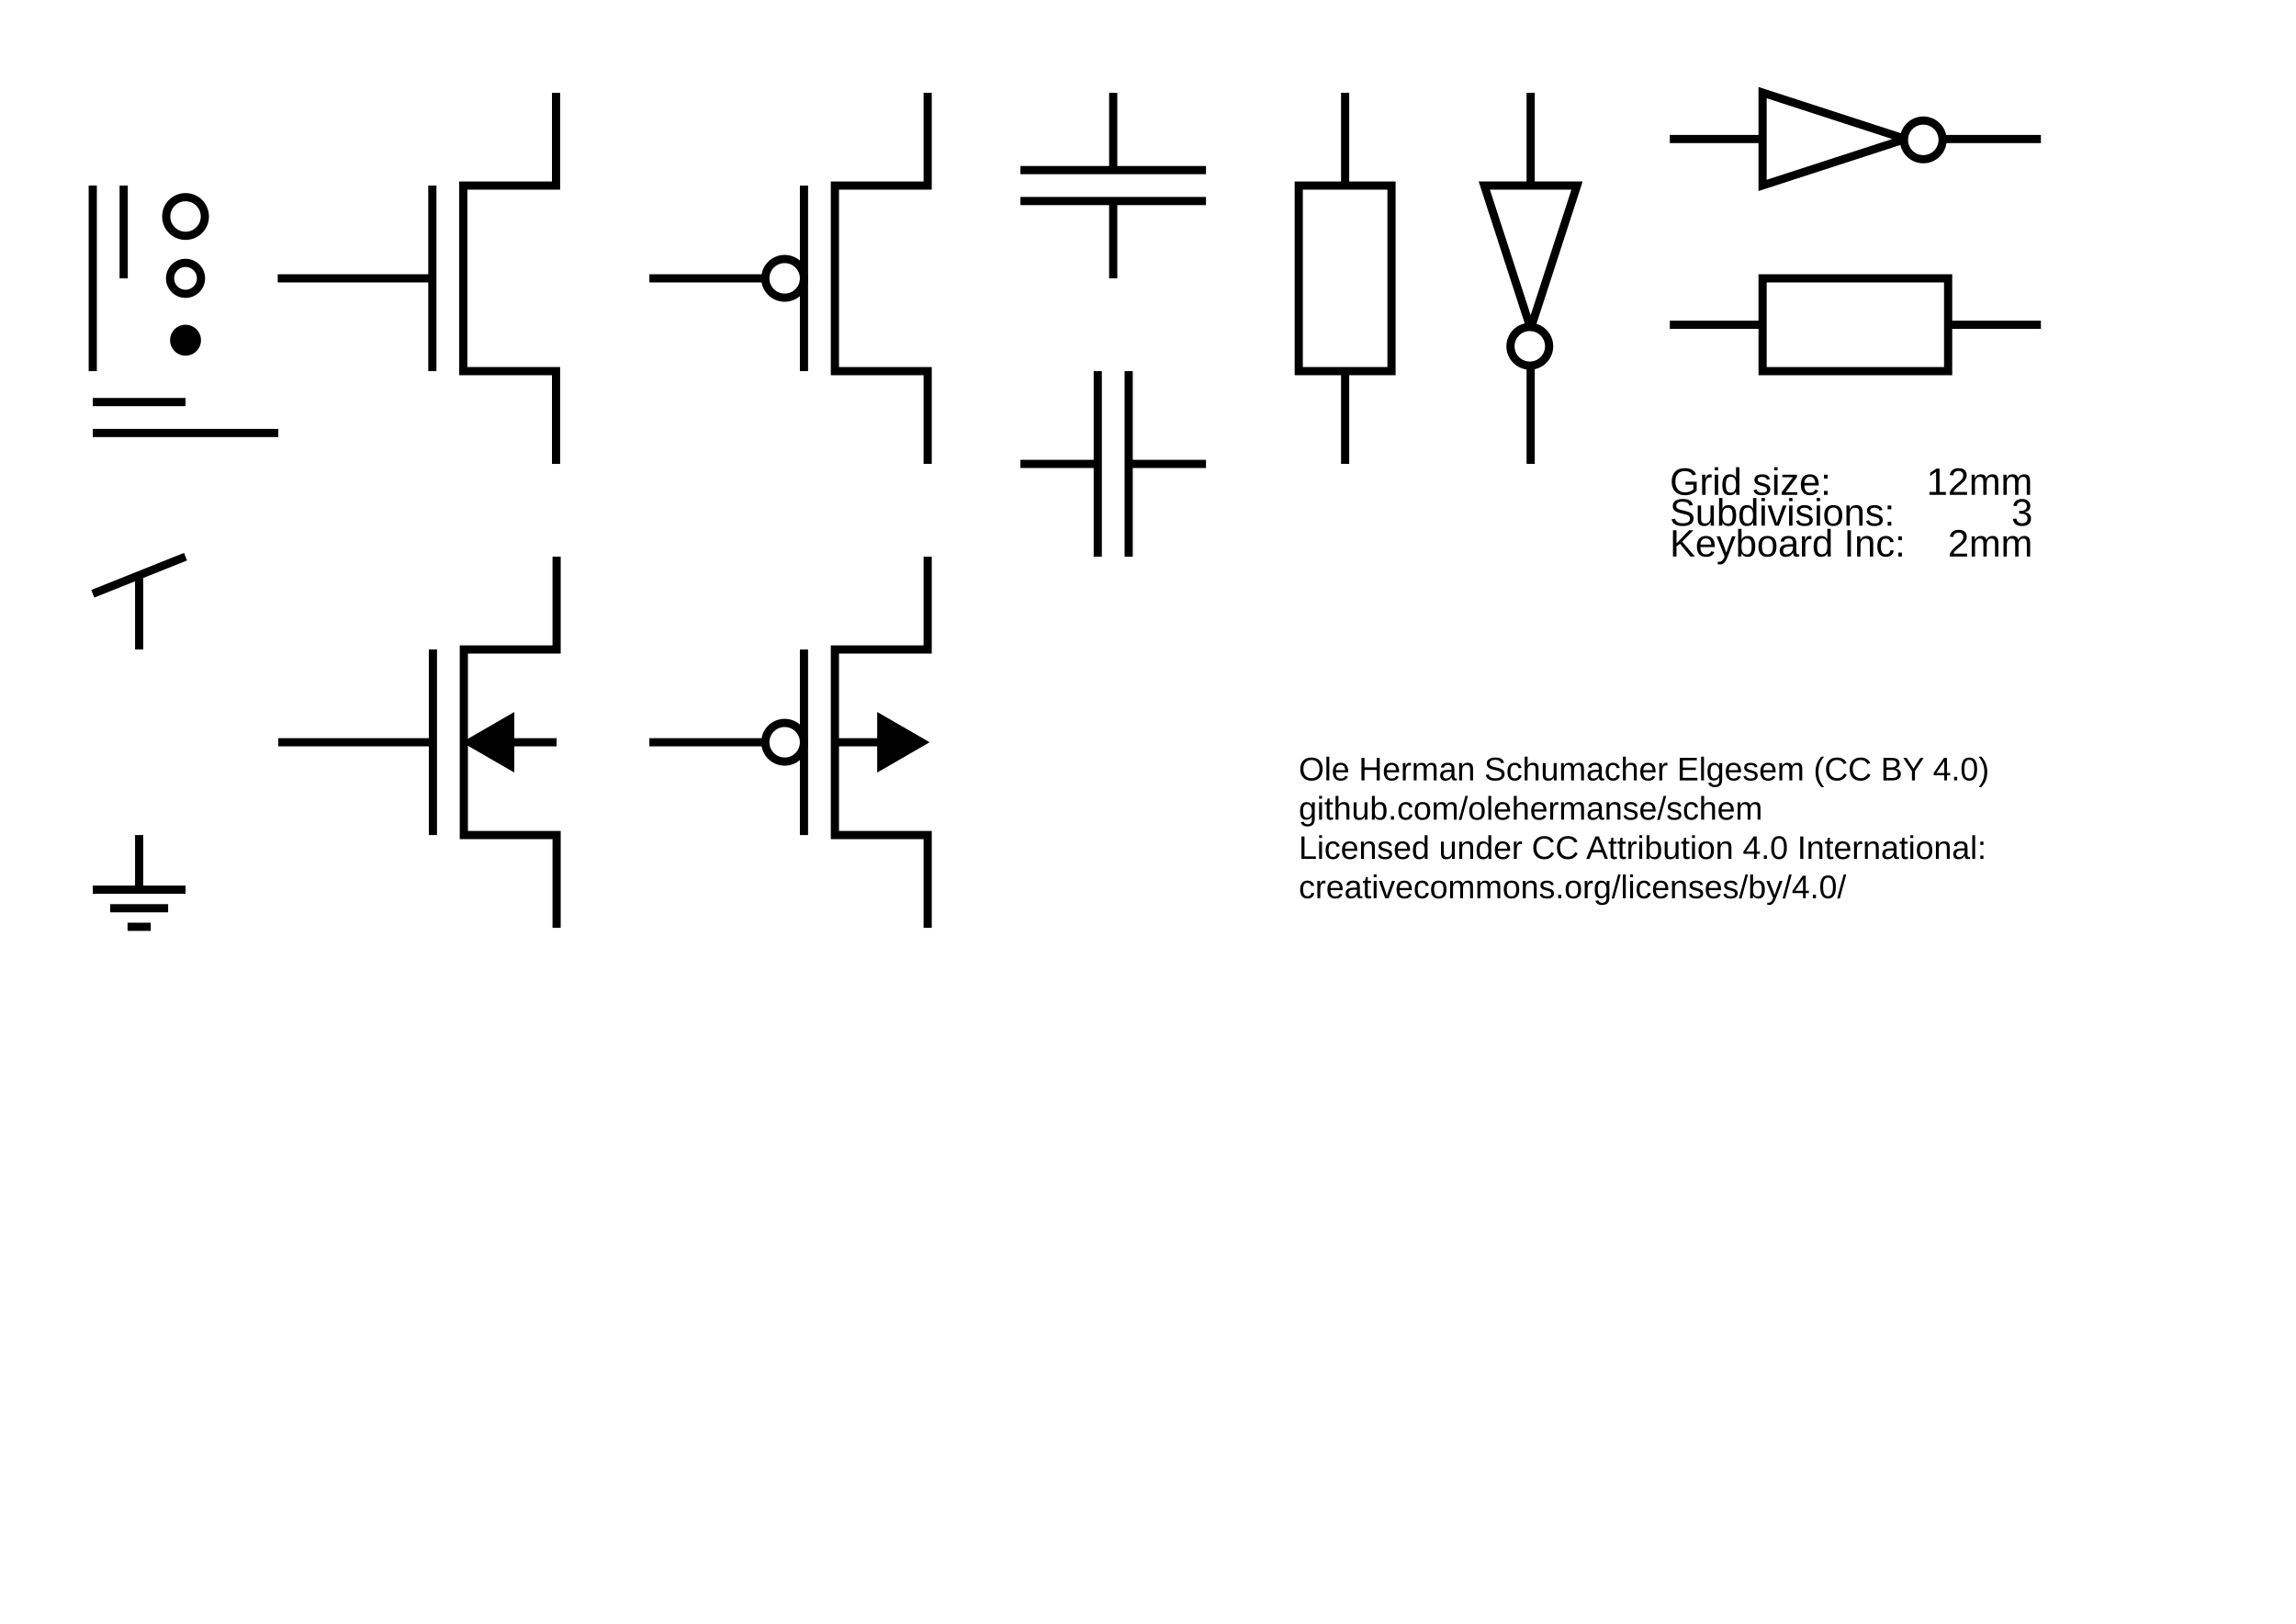
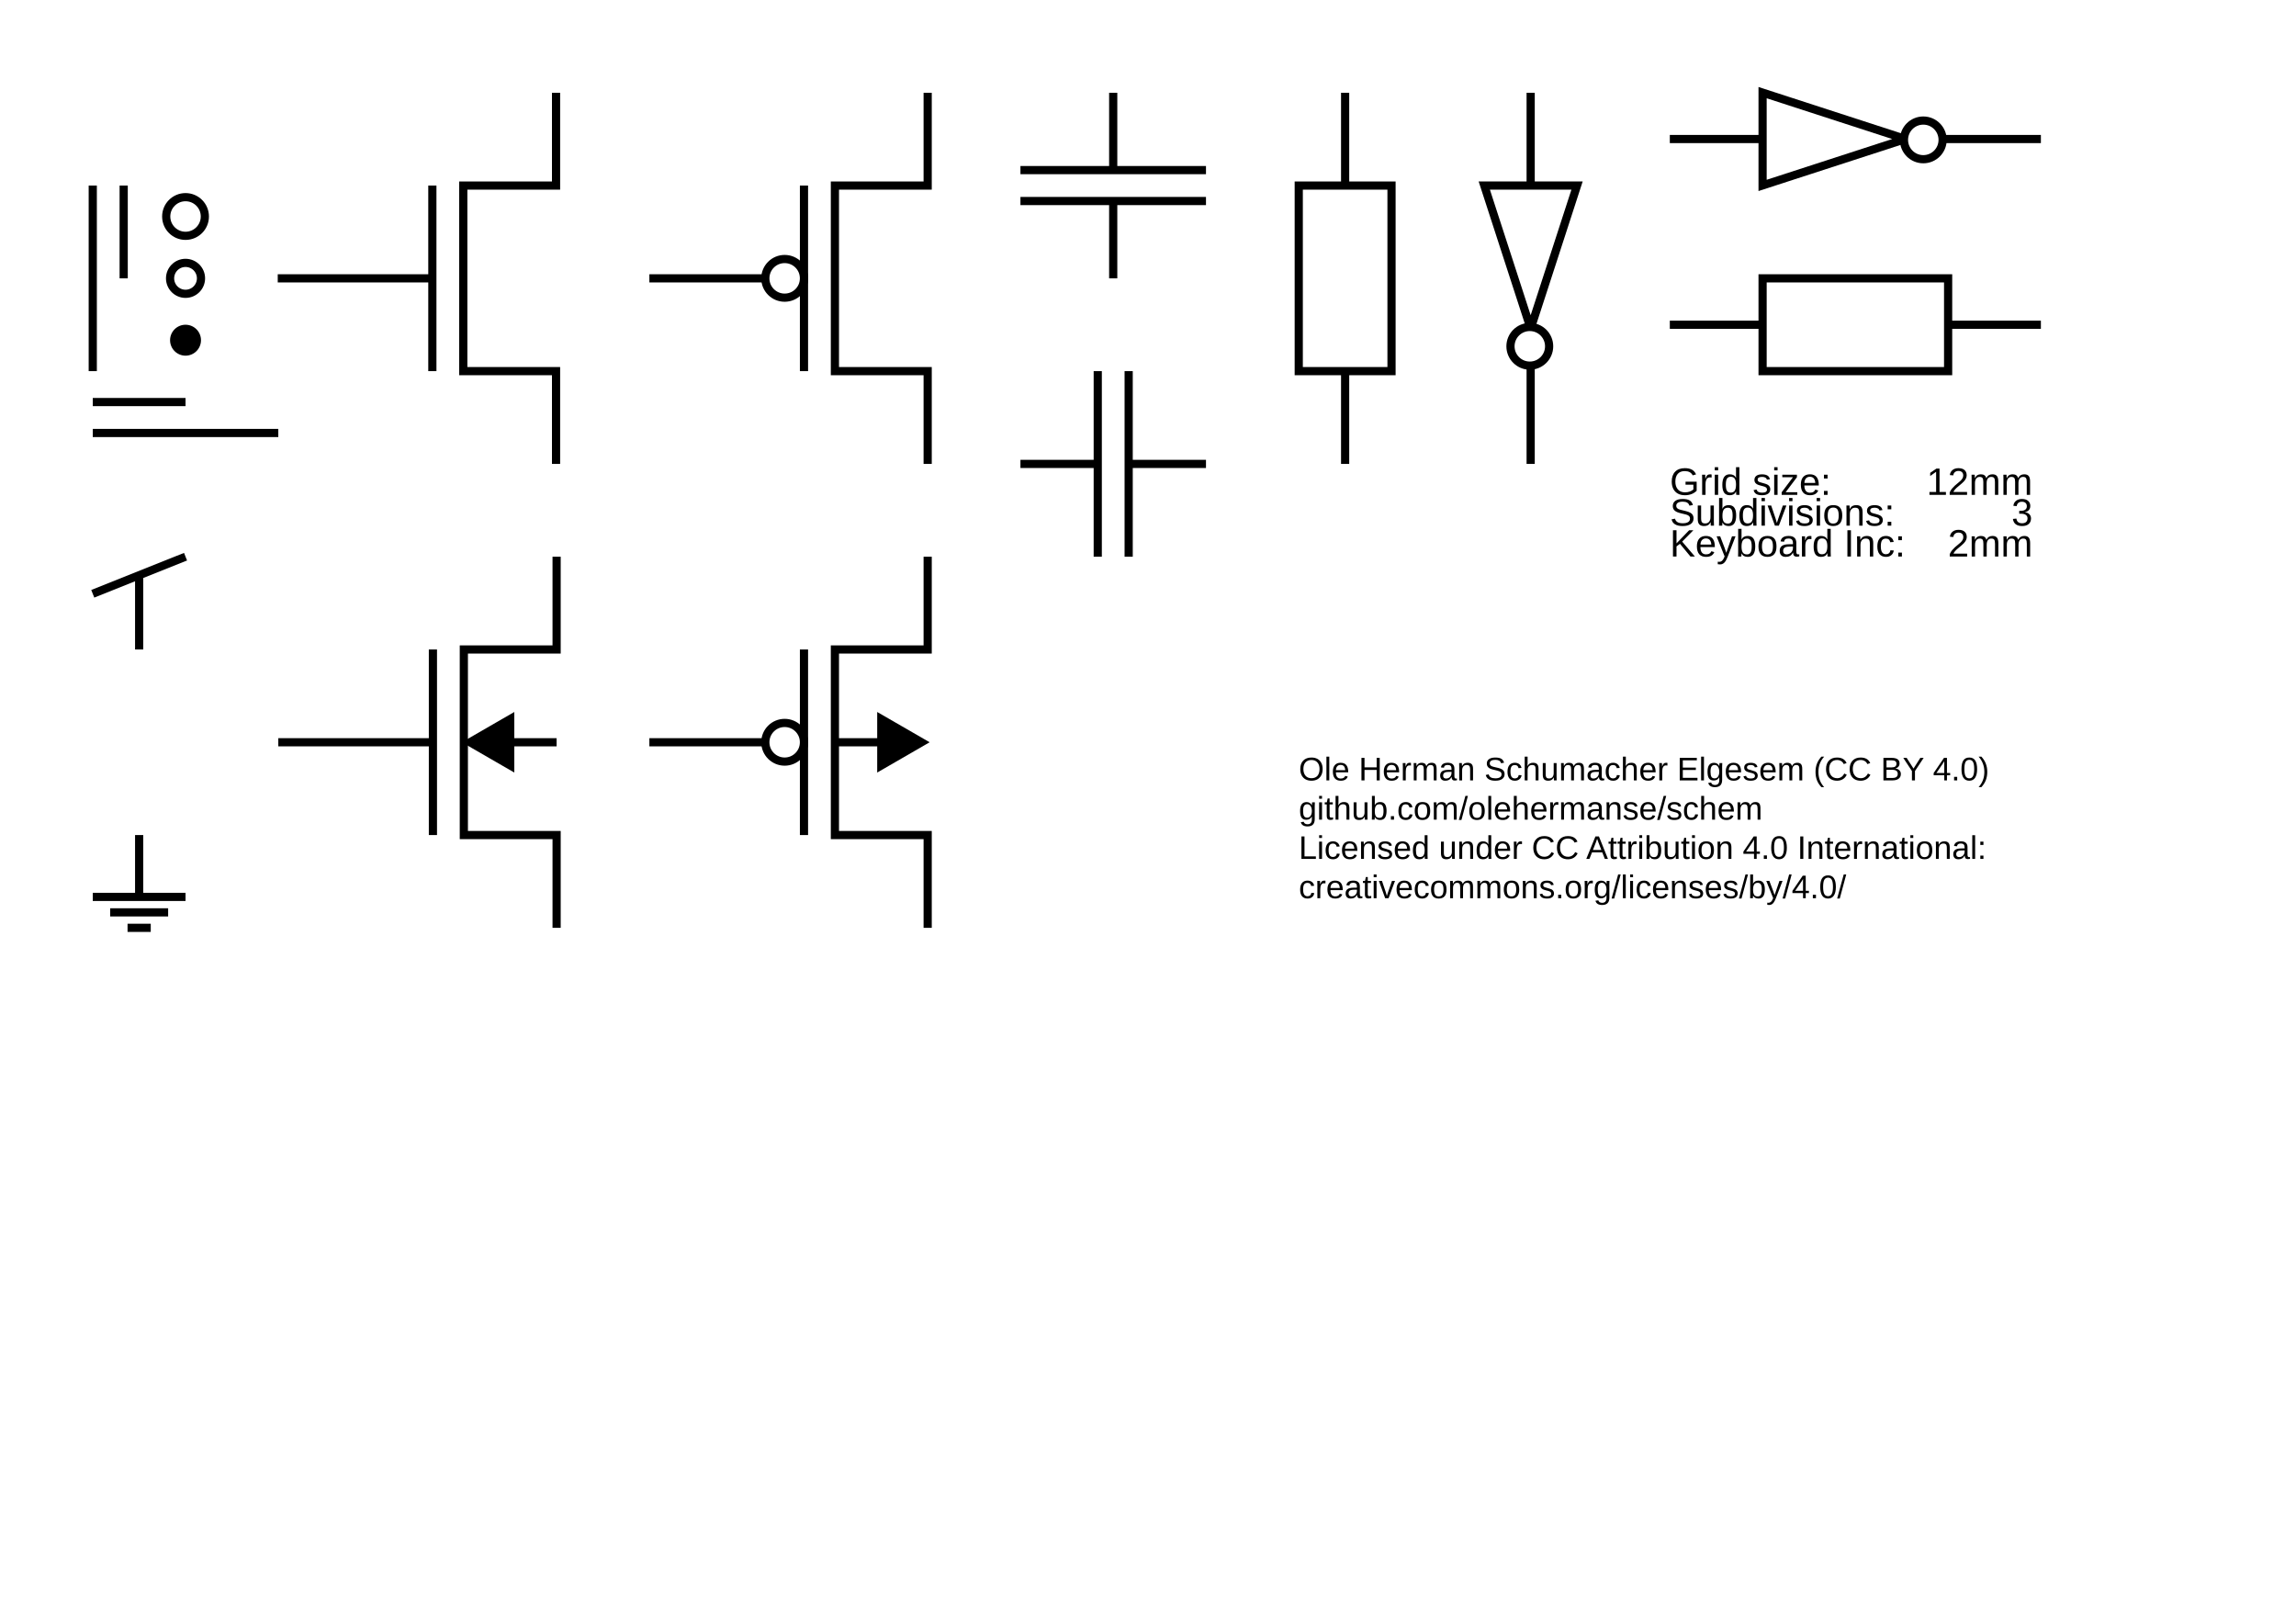
<svg xmlns="http://www.w3.org/2000/svg" version="1.1" id="Layer_1" x="0px" y="0px" width="841.891px" height="595.275px" viewBox="0 0 841.891 595.275" enable-background="new 0 0 841.891 595.275" xml:space="preserve">
  <g>
    <path d="M68.027,128.893c-2.297,0-4.166-1.871-4.166-4.17c0-2.299,1.869-4.169,4.166-4.169c2.301,0,4.173,1.87,4.173,4.169   C72.2,127.022,70.328,128.893,68.027,128.893z" />
    <path d="M68.027,122.054c1.474,0,2.673,1.197,2.673,2.669c0,1.472-1.199,2.67-2.673,2.67c-1.47,0-2.666-1.198-2.666-2.67   C65.362,123.251,66.558,122.054,68.027,122.054 M68.027,119.054c-3.126,0-5.666,2.538-5.666,5.669c0,3.131,2.54,5.67,5.666,5.67   c3.133,0,5.673-2.539,5.673-5.67C73.7,121.592,71.161,119.054,68.027,119.054L68.027,119.054z" />
  </g>
  <text transform="matrix(1 0 0 1 476.2207 286.0986)">
    <tspan x="0" y="0" font-family="'Arial'" font-size="12">Ole Herman Schumacher Elgesem (CC BY 4.0) </tspan>
    <tspan x="0" y="14.399" font-family="'Arial'" font-size="12">github.com/olehermanse/schem</tspan>
    <tspan x="0" y="28.8" font-family="'Arial'" font-size="12">Licensed under CC Attribution 4.0 International:</tspan>
    <tspan x="0" y="43.2" font-family="'Arial'" font-size="12">creativecommons.org/licenses/by/4.0/</tspan>
  </text>
  <line fill="none" stroke="#000000" stroke-width="3" stroke-miterlimit="10" x1="45.354" y1="68.031" x2="45.354" y2="102.046" />
  <line fill="none" stroke="#000000" stroke-width="3" stroke-miterlimit="10" x1="34.015" y1="68.031" x2="34.015" y2="136.063" />
  <g>
    <polyline fill="none" stroke="#000000" stroke-width="3" stroke-miterlimit="10" points="203.89,170.078 203.89,136.062   169.874,136.062 169.874,68.031 203.89,68.031 203.89,34.015  " />
    <line fill="none" stroke="#000000" stroke-width="3" stroke-miterlimit="10" x1="158.535" y1="68.031" x2="158.535" y2="136.062" />
    <line fill="none" stroke="#000000" stroke-width="3" stroke-miterlimit="10" x1="158.535" y1="102.046" x2="101.843" y2="102.046" />
  </g>
  <g>
    <polyline fill="none" stroke="#000000" stroke-width="3" stroke-miterlimit="10" points="340.157,170.078 340.157,136.063   306.142,136.063 306.142,68.031 340.157,68.031 340.157,34.016  " />
    <line fill="none" stroke="#000000" stroke-width="3" stroke-miterlimit="10" x1="294.803" y1="68.031" x2="294.803" y2="136.063" />
    <line fill="none" stroke="#000000" stroke-width="3" stroke-miterlimit="10" x1="280.63" y1="102.047" x2="238.11" y2="102.047" />
    <circle fill="none" stroke="#000000" stroke-width="3" stroke-miterlimit="10" cx="287.716" cy="102.046" r="7.086" />
  </g>
  <g>
    <line fill="none" stroke="#000000" stroke-width="3" stroke-miterlimit="10" x1="413.857" y1="136.063" x2="413.857" y2="204.094" />
    <line fill="none" stroke="#000000" stroke-width="3" stroke-miterlimit="10" x1="402.52" y1="136.063" x2="402.52" y2="204.094" />
    <line fill="none" stroke="#000000" stroke-width="3" stroke-miterlimit="10" x1="442.204" y1="170.078" x2="414.204" y2="170.078" />
    <line fill="none" stroke="#000000" stroke-width="3" stroke-miterlimit="10" x1="402.52" y1="170.078" x2="374.173" y2="170.078" />
  </g>
  <g>
    <line fill="none" stroke="#000000" stroke-width="3" stroke-miterlimit="10" x1="374.173" y1="62.361" x2="442.204" y2="62.361" />
    <line fill="none" stroke="#000000" stroke-width="3" stroke-miterlimit="10" x1="374.173" y1="73.7" x2="442.204" y2="73.7" />
    <line fill="none" stroke="#000000" stroke-width="3" stroke-miterlimit="10" x1="408.188" y1="34.015" x2="408.188" y2="62.016" />
    <line fill="none" stroke="#000000" stroke-width="3" stroke-miterlimit="10" x1="408.188" y1="73.7" x2="408.188" y2="102.046" />
  </g>
  <g>
    <line fill="none" stroke="#000000" stroke-width="3" stroke-miterlimit="10" x1="493.229" y1="136.062" x2="493.229" y2="170.078" />
    <line fill="none" stroke="#000000" stroke-width="3" stroke-miterlimit="10" x1="493.229" y1="68.031" x2="493.229" y2="34.015" />
    <rect x="476.221" y="68.031" fill="none" stroke="#000000" stroke-width="3" stroke-miterlimit="10" width="34.016" height="68.031" />
  </g>
  <g>
    <line fill="none" stroke="#000000" stroke-width="3" stroke-miterlimit="10" x1="561.26" y1="68.032" x2="561.26" y2="34.016" />
    <line fill="none" stroke="#000000" stroke-width="3" stroke-miterlimit="10" x1="561.26" y1="134.041" x2="561.26" y2="170.079" />
    <path fill="none" stroke="#000000" stroke-width="3" stroke-miterlimit="10" d="M544.75,67.975" />
    <path fill="none" stroke="#000000" stroke-width="3" stroke-miterlimit="10" d="M561.758,120.362" />
    <polyline fill="none" stroke="#000000" stroke-width="3" stroke-miterlimit="10" points="561.26,120.419 544.252,68.032   561.26,68.032 578.268,68.032 561.26,120.419  " />
    <circle fill="none" stroke="#000000" stroke-width="3" stroke-miterlimit="10" cx="560.944" cy="126.961" r="7.086" />
  </g>
  <path fill="none" stroke="#000000" stroke-width="3" stroke-miterlimit="10" d="M73.701,102.045c0,3.132-2.54,5.671-5.673,5.671  c-3.127,0-5.666-2.539-5.666-5.671c0-3.13,2.539-5.668,5.666-5.668C71.161,96.377,73.701,98.915,73.701,102.045z" />
  <g>
-     <line fill="none" stroke="#000000" stroke-width="3" stroke-miterlimit="10" x1="55.275" y1="339.778" x2="46.771" y2="339.778" />
-     <line fill="none" stroke="#000000" stroke-width="3" stroke-miterlimit="10" x1="61.653" y1="332.976" x2="40.394" y2="332.976" />
-     <line fill="none" stroke="#000000" stroke-width="3" stroke-miterlimit="10" x1="51.023" y1="306.143" x2="51.023" y2="326.172" />
-     <line fill="none" stroke="#000000" stroke-width="3" stroke-miterlimit="10" x1="34.016" y1="326.172" x2="68.031" y2="326.172" />
+     <line fill="none" stroke="#000000" stroke-width="3" stroke-miterlimit="10" x1="55.275" y1="340.157" x2="46.771" y2="340.157" />
+     <line fill="none" stroke="#000000" stroke-width="3" stroke-miterlimit="10" x1="61.653" y1="334.487" x2="40.394" y2="334.487" />
+     <line fill="none" stroke="#000000" stroke-width="3" stroke-miterlimit="10" x1="51.023" y1="306.143" x2="51.023" y2="328.818" />
+     <line fill="none" stroke="#000000" stroke-width="3" stroke-miterlimit="10" x1="34.016" y1="328.818" x2="68.031" y2="328.818" />
    <path fill="none" stroke="#000000" stroke-width="3" stroke-miterlimit="10" d="M55.275,339.778" />
    <path fill="none" stroke="#000000" stroke-width="3" stroke-miterlimit="10" d="M68.031,326.172" />
    <path fill="none" stroke="#000000" stroke-width="3" stroke-miterlimit="10" d="M34.016,326.172" />
    <path fill="none" stroke="#000000" stroke-width="3" stroke-miterlimit="10" d="M46.771,339.778" />
  </g>
  <g>
    <polyline fill="none" stroke="#000000" stroke-width="3" stroke-miterlimit="10" points="204.095,340.157 204.095,306.142   170.079,306.142 170.079,238.11 204.095,238.11 204.095,204.094  " />
    <polyline fill="none" stroke="#000000" stroke-width="3" stroke-miterlimit="10" points="102.048,272.126 158.74,272.126   158.74,238.11 158.74,306.142  " />
    <path fill="none" stroke="#000000" stroke-width="3" stroke-miterlimit="10" d="M204.095,272.128h-17.008H204.095z" />
    <polygon stroke="#000000" stroke-width="3" stroke-miterlimit="10" points="187.087,263.622 172.358,272.126 187.087,280.63  " />
  </g>
  <g>
    <polyline fill="none" stroke="#000000" stroke-width="3" stroke-miterlimit="10" points="340.157,340.158 340.157,306.143   306.142,306.143 306.142,238.111 340.157,238.111 340.157,204.094  " />
    <line fill="none" stroke="#000000" stroke-width="3" stroke-miterlimit="10" x1="294.803" y1="238.111" x2="294.803" y2="306.143" />
    <path fill="none" stroke="#000000" stroke-width="3" stroke-miterlimit="10" d="M280.631,272.127H238.11H280.631z" />
    <path fill="none" stroke="#000000" stroke-width="3" stroke-miterlimit="10" d="M306.142,272.127h17.008H306.142z" />
    <polygon stroke="#000000" stroke-width="3" stroke-miterlimit="10" points="323.149,263.623 337.879,272.127 323.149,280.631  " />
    <circle fill="none" stroke="#000000" stroke-width="3" stroke-miterlimit="10" cx="287.717" cy="272.127" r="7.086" />
  </g>
  <line fill="none" stroke="#000000" stroke-width="3" stroke-miterlimit="10" x1="34.015" y1="147.401" x2="68.031" y2="147.401" />
  <line fill="none" stroke="#000000" stroke-width="3" stroke-miterlimit="10" x1="34.015" y1="158.739" x2="102.047" y2="158.739" />
  <g>
    <line fill="none" stroke="#000000" stroke-width="3" stroke-miterlimit="10" x1="51.023" y1="210.917" x2="51.023" y2="238.111" />
    <line fill="none" stroke="#000000" stroke-width="3" stroke-miterlimit="10" x1="68.031" y1="204.094" x2="34.016" y2="217.69" />
  </g>
  <g>
    <line fill="none" stroke="#000000" stroke-width="3" stroke-miterlimit="10" x1="714.331" y1="119.055" x2="748.347" y2="119.055" />
    <line fill="none" stroke="#000000" stroke-width="3" stroke-miterlimit="10" x1="646.3" y1="119.055" x2="612.284" y2="119.055" />
    <rect x="646.3" y="102.047" fill="none" stroke="#000000" stroke-width="3" stroke-miterlimit="10" width="68.031" height="34.016" />
  </g>
  <text transform="matrix(1 0 0 1 612.2832 181.417)">
    <tspan x="0" y="0" font-family="'Arial'" font-size="14">Grid size:         12mm</tspan>
    <tspan x="0" y="11.3" font-family="'Arial'" font-size="14">Subdivisions:           3</tspan>
    <tspan x="0" y="22.6" font-family="'Arial'" font-size="14">Keyboard Inc:    2mm</tspan>
  </text>
  <circle fill="none" stroke="#000000" stroke-width="3" stroke-miterlimit="10" cx="68.031" cy="79.37" r="7.086" />
  <g>
    <line fill="none" stroke="#000000" stroke-width="3" stroke-miterlimit="10" x1="646.3" y1="50.967" x2="612.284" y2="50.967" />
    <line fill="none" stroke="#000000" stroke-width="3" stroke-miterlimit="10" x1="712.31" y1="50.967" x2="748.347" y2="50.967" />
    <path fill="none" stroke="#000000" stroke-width="3" stroke-miterlimit="10" d="M646.243,67.477" />
    <path fill="none" stroke="#000000" stroke-width="3" stroke-miterlimit="10" d="M698.631,50.469" />
    <polyline fill="none" stroke="#000000" stroke-width="3" stroke-miterlimit="10" points="698.688,50.967 646.3,67.975   646.3,50.967 646.3,33.959 698.688,50.967  " />
    <circle fill="none" stroke="#000000" stroke-width="3" stroke-miterlimit="10" cx="705.229" cy="51.282" r="7.086" />
  </g>
</svg>
